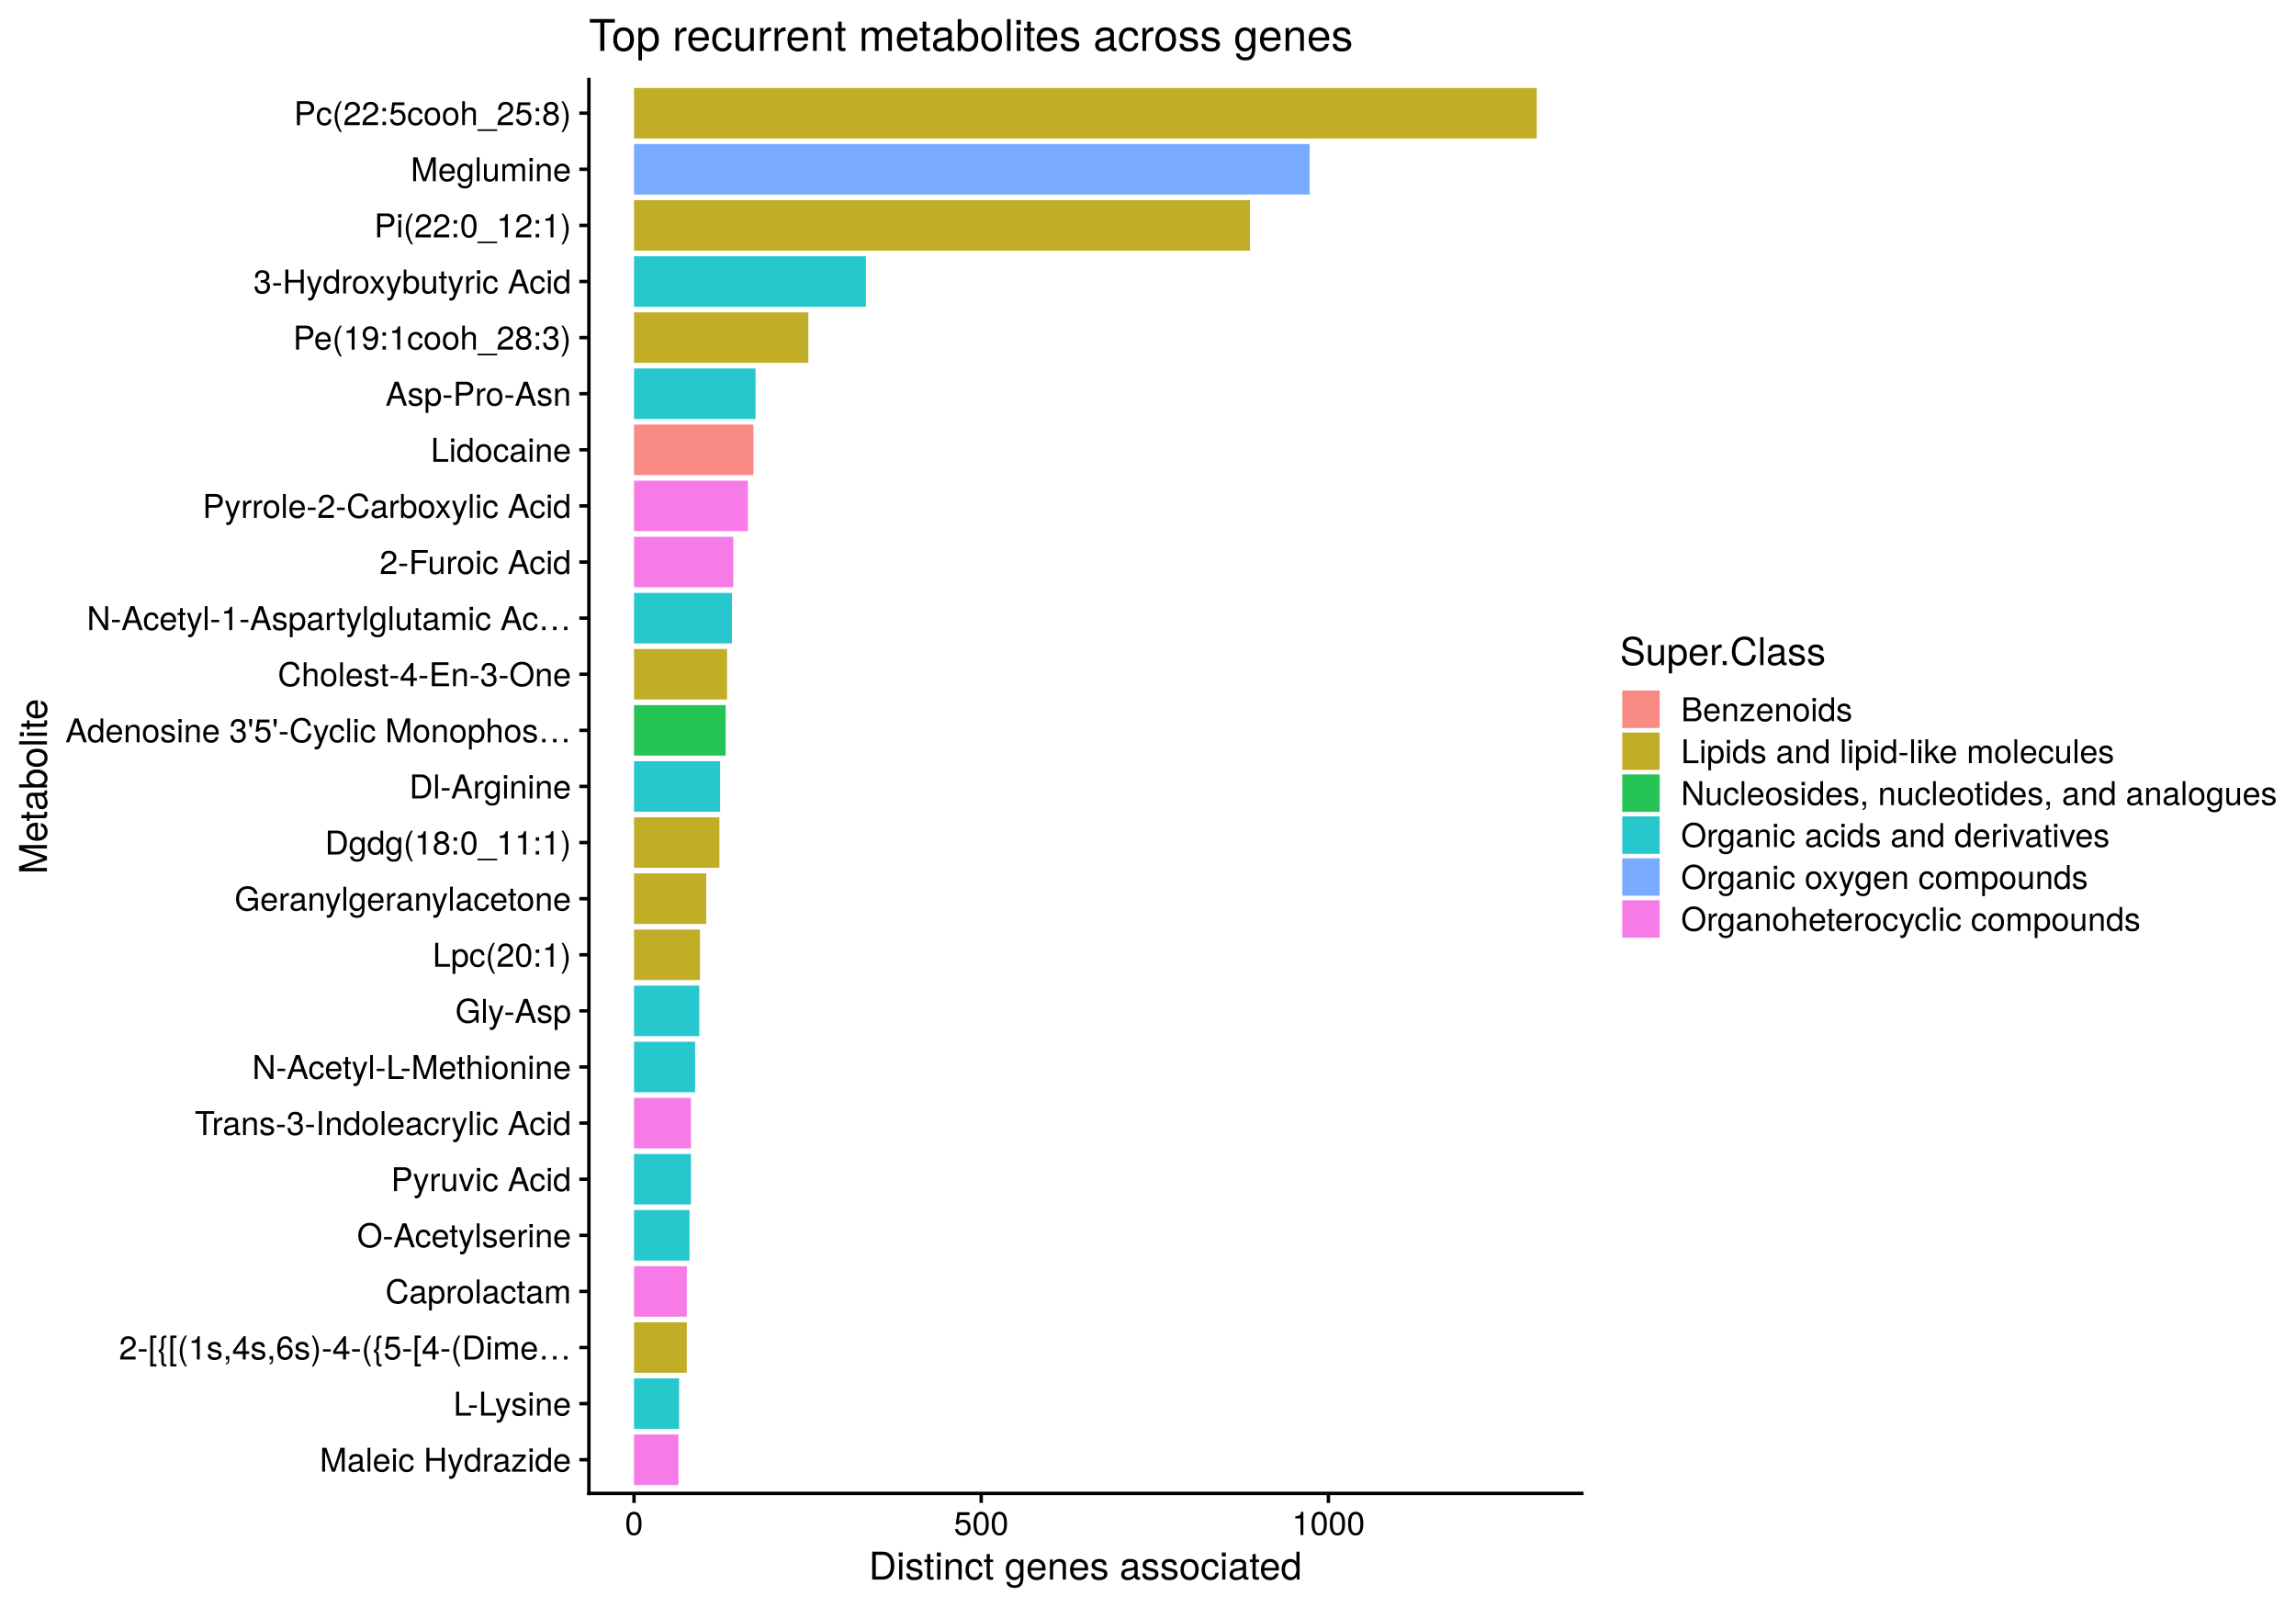
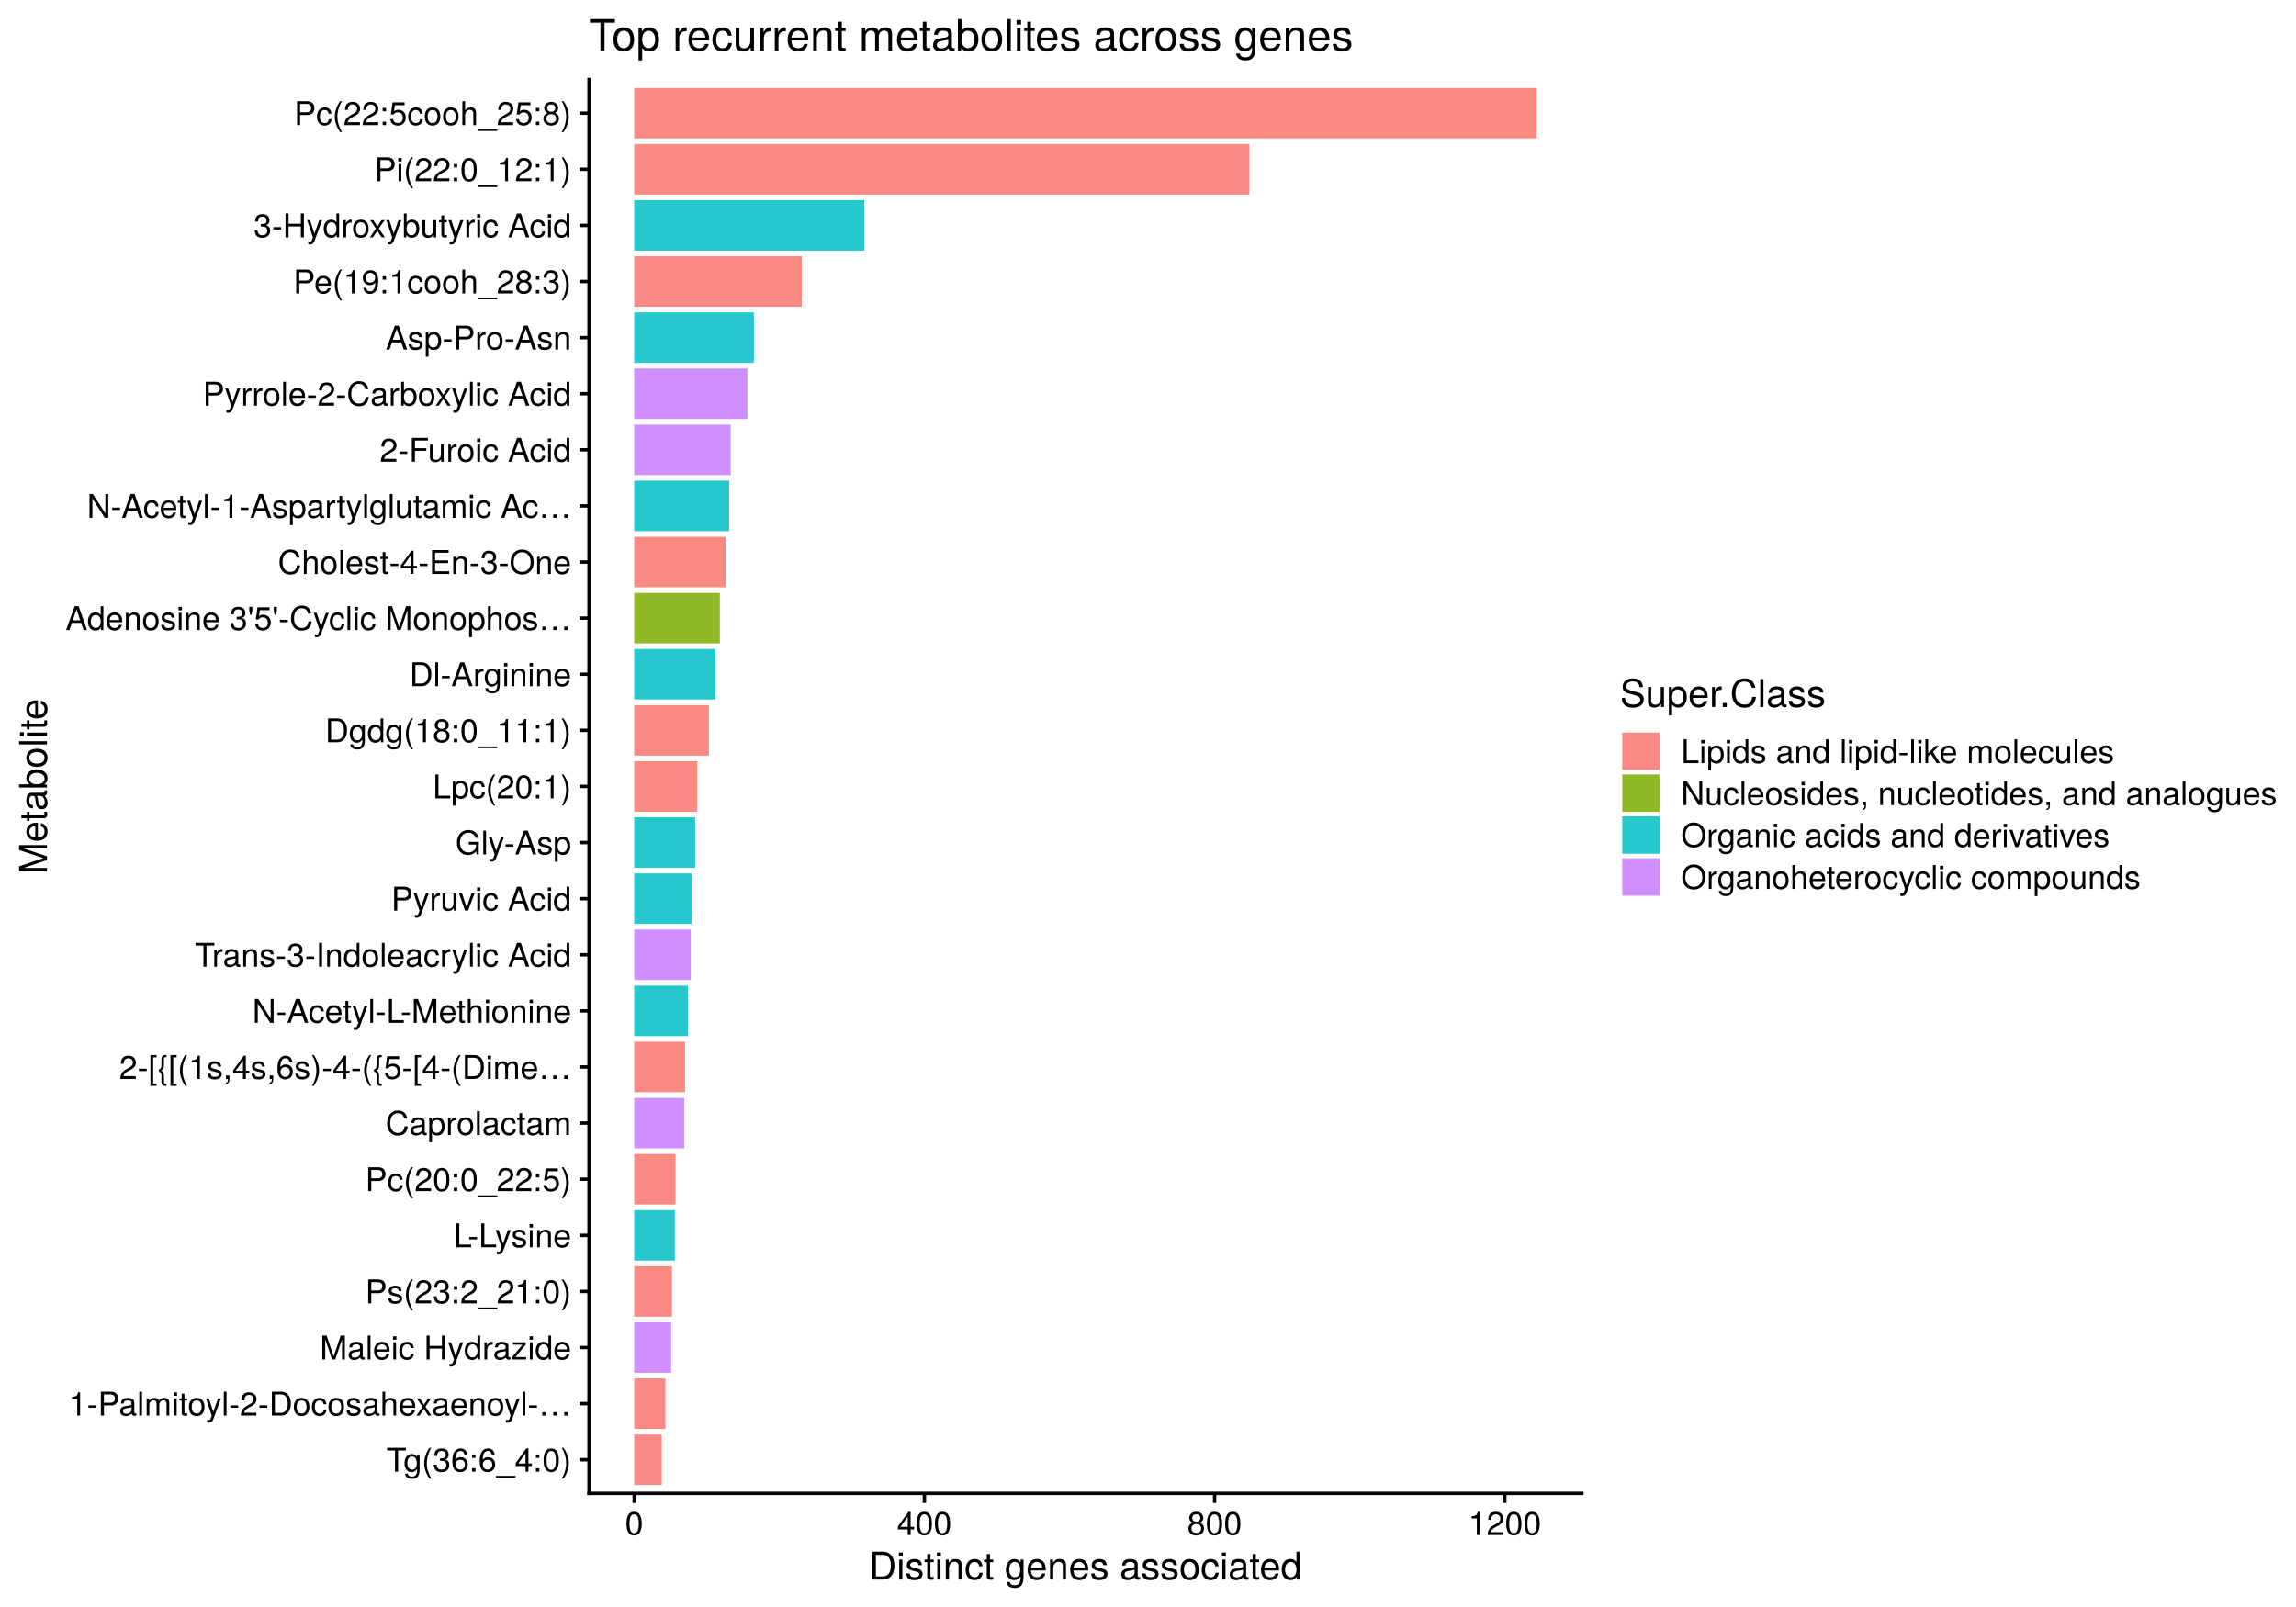
<svg xmlns="http://www.w3.org/2000/svg" class="svglite" width="720.00pt" height="504.00pt" viewBox="0 0 720.00 504.00">
  <defs>
    <style type="text/css">
    .svglite line, .svglite polyline, .svglite polygon, .svglite path, .svglite rect, .svglite circle {
      fill: none;
      stroke: #000000;
      stroke-linecap: round;
      stroke-linejoin: round;
      stroke-miterlimit: 10.00;
    }
    .svglite text {
      white-space: pre;
    }
  </style>
  </defs>
  <rect width="100%" height="100%" style="stroke: none; fill: none;" />
  <defs>
    <clipPath id="cpMC4wMHw3MjAuMDB8MC4wMHw1MDQuMDA=">
      <rect x="0.00" y="0.00" width="720.00" height="504.00" />
    </clipPath>
  </defs>
  <g clip-path="url(#cpMC4wMHw3MjAuMDB8MC4wMHw1MDQuMDA=)">
</g>
  <defs>
-     <clipPath id="cpMTg0LjY3fDQ5Ni4wNnwyNC45NHw0NjguMzc=">
-       <rect x="184.67" y="24.94" width="311.39" height="443.44" />
+     <clipPath id="cpMTg0LjcyfDQ5Ni4wNnwyNC45NHw0NjguMzc=">
+       <rect x="184.72" y="24.94" width="311.33" height="443.44" />
    </clipPath>
  </defs>
-   <g clip-path="url(#cpMTg0LjY3fDQ5Ni4wNnwyNC45NHw0NjguMzc=)">
-     <rect x="198.82" y="27.58" width="283.08" height="15.84" style="stroke-width: 1.07; stroke: none; stroke-linecap: butt; stroke-linejoin: miter; fill: #B79F00; fill-opacity: 0.85;" />
-     <rect x="198.82" y="45.17" width="211.87" height="15.84" style="stroke-width: 1.07; stroke: none; stroke-linecap: butt; stroke-linejoin: miter; fill: #619CFF; fill-opacity: 0.85;" />
-     <rect x="198.82" y="62.77" width="193.15" height="15.84" style="stroke-width: 1.07; stroke: none; stroke-linecap: butt; stroke-linejoin: miter; fill: #B79F00; fill-opacity: 0.85;" />
-     <rect x="198.82" y="80.37" width="72.73" height="15.84" style="stroke-width: 1.07; stroke: none; stroke-linecap: butt; stroke-linejoin: miter; fill: #00BFC4; fill-opacity: 0.85;" />
-     <rect x="198.82" y="97.96" width="54.66" height="15.84" style="stroke-width: 1.07; stroke: none; stroke-linecap: butt; stroke-linejoin: miter; fill: #B79F00; fill-opacity: 0.85;" />
-     <rect x="198.82" y="115.56" width="38.11" height="15.84" style="stroke-width: 1.07; stroke: none; stroke-linecap: butt; stroke-linejoin: miter; fill: #00BFC4; fill-opacity: 0.85;" />
-     <rect x="198.82" y="133.16" width="37.45" height="15.84" style="stroke-width: 1.07; stroke: none; stroke-linecap: butt; stroke-linejoin: miter; fill: #F8766D; fill-opacity: 0.85;" />
-     <rect x="198.82" y="150.75" width="35.71" height="15.84" style="stroke-width: 1.07; stroke: none; stroke-linecap: butt; stroke-linejoin: miter; fill: #F564E3; fill-opacity: 0.85;" />
-     <rect x="198.82" y="168.35" width="31.14" height="15.84" style="stroke-width: 1.07; stroke: none; stroke-linecap: butt; stroke-linejoin: miter; fill: #F564E3; fill-opacity: 0.85;" />
-     <rect x="198.82" y="185.95" width="30.70" height="15.84" style="stroke-width: 1.07; stroke: none; stroke-linecap: butt; stroke-linejoin: miter; fill: #00BFC4; fill-opacity: 0.85;" />
-     <rect x="198.82" y="203.54" width="29.18" height="15.84" style="stroke-width: 1.07; stroke: none; stroke-linecap: butt; stroke-linejoin: miter; fill: #B79F00; fill-opacity: 0.85;" />
-     <rect x="198.82" y="221.14" width="28.74" height="15.84" style="stroke-width: 1.07; stroke: none; stroke-linecap: butt; stroke-linejoin: miter; fill: #00BA38; fill-opacity: 0.85;" />
-     <rect x="198.82" y="238.74" width="27.00" height="15.84" style="stroke-width: 1.07; stroke: none; stroke-linecap: butt; stroke-linejoin: miter; fill: #00BFC4; fill-opacity: 0.85;" />
-     <rect x="198.82" y="256.33" width="26.78" height="15.84" style="stroke-width: 1.07; stroke: none; stroke-linecap: butt; stroke-linejoin: miter; fill: #B79F00; fill-opacity: 0.85;" />
-     <rect x="198.82" y="273.93" width="22.65" height="15.84" style="stroke-width: 1.07; stroke: none; stroke-linecap: butt; stroke-linejoin: miter; fill: #B79F00; fill-opacity: 0.85;" />
-     <rect x="198.82" y="291.53" width="20.69" height="15.84" style="stroke-width: 1.07; stroke: none; stroke-linecap: butt; stroke-linejoin: miter; fill: #B79F00; fill-opacity: 0.85;" />
-     <rect x="198.82" y="309.12" width="20.47" height="15.84" style="stroke-width: 1.07; stroke: none; stroke-linecap: butt; stroke-linejoin: miter; fill: #00BFC4; fill-opacity: 0.85;" />
-     <rect x="198.82" y="326.72" width="19.16" height="15.84" style="stroke-width: 1.07; stroke: none; stroke-linecap: butt; stroke-linejoin: miter; fill: #00BFC4; fill-opacity: 0.85;" />
-     <rect x="198.82" y="361.91" width="17.86" height="15.84" style="stroke-width: 1.07; stroke: none; stroke-linecap: butt; stroke-linejoin: miter; fill: #00BFC4; fill-opacity: 0.85;" />
-     <rect x="198.82" y="344.32" width="17.86" height="15.84" style="stroke-width: 1.07; stroke: none; stroke-linecap: butt; stroke-linejoin: miter; fill: #F564E3; fill-opacity: 0.85;" />
-     <rect x="198.82" y="379.51" width="17.42" height="15.84" style="stroke-width: 1.07; stroke: none; stroke-linecap: butt; stroke-linejoin: miter; fill: #00BFC4; fill-opacity: 0.85;" />
-     <rect x="198.82" y="397.11" width="16.55" height="15.84" style="stroke-width: 1.07; stroke: none; stroke-linecap: butt; stroke-linejoin: miter; fill: #F564E3; fill-opacity: 0.85;" />
-     <rect x="198.82" y="414.70" width="16.55" height="15.84" style="stroke-width: 1.07; stroke: none; stroke-linecap: butt; stroke-linejoin: miter; fill: #B79F00; fill-opacity: 0.85;" />
-     <rect x="198.82" y="432.30" width="14.15" height="15.84" style="stroke-width: 1.07; stroke: none; stroke-linecap: butt; stroke-linejoin: miter; fill: #00BFC4; fill-opacity: 0.85;" />
-     <rect x="198.82" y="449.90" width="13.94" height="15.84" style="stroke-width: 1.07; stroke: none; stroke-linecap: butt; stroke-linejoin: miter; fill: #F564E3; fill-opacity: 0.85;" />
+   <g clip-path="url(#cpMTg0LjcyfDQ5Ni4wNnwyNC45NHw0NjguMzc=)">
+     <rect x="198.88" y="27.58" width="283.03" height="15.84" style="stroke-width: 1.07; stroke: none; stroke-linecap: butt; stroke-linejoin: miter; fill: #F8766D; fill-opacity: 0.85;" />
+     <rect x="198.88" y="45.17" width="192.93" height="15.84" style="stroke-width: 1.07; stroke: none; stroke-linecap: butt; stroke-linejoin: miter; fill: #F8766D; fill-opacity: 0.85;" />
+     <rect x="198.88" y="62.77" width="72.12" height="15.84" style="stroke-width: 1.07; stroke: none; stroke-linecap: butt; stroke-linejoin: miter; fill: #00BFC4; fill-opacity: 0.85;" />
+     <rect x="198.88" y="80.37" width="52.56" height="15.84" style="stroke-width: 1.07; stroke: none; stroke-linecap: butt; stroke-linejoin: miter; fill: #F8766D; fill-opacity: 0.85;" />
+     <rect x="198.88" y="97.96" width="37.54" height="15.84" style="stroke-width: 1.07; stroke: none; stroke-linecap: butt; stroke-linejoin: miter; fill: #00BFC4; fill-opacity: 0.85;" />
+     <rect x="198.88" y="115.56" width="35.49" height="15.84" style="stroke-width: 1.07; stroke: none; stroke-linecap: butt; stroke-linejoin: miter; fill: #C77CFF; fill-opacity: 0.85;" />
+     <rect x="198.88" y="133.16" width="30.26" height="15.84" style="stroke-width: 1.07; stroke: none; stroke-linecap: butt; stroke-linejoin: miter; fill: #C77CFF; fill-opacity: 0.85;" />
+     <rect x="198.88" y="150.75" width="29.80" height="15.84" style="stroke-width: 1.07; stroke: none; stroke-linecap: butt; stroke-linejoin: miter; fill: #00BFC4; fill-opacity: 0.85;" />
+     <rect x="198.88" y="168.35" width="28.67" height="15.84" style="stroke-width: 1.07; stroke: none; stroke-linecap: butt; stroke-linejoin: miter; fill: #F8766D; fill-opacity: 0.85;" />
+     <rect x="198.88" y="185.95" width="26.85" height="15.84" style="stroke-width: 1.07; stroke: none; stroke-linecap: butt; stroke-linejoin: miter; fill: #7CAE00; fill-opacity: 0.85;" />
+     <rect x="198.88" y="203.54" width="25.48" height="15.84" style="stroke-width: 1.07; stroke: none; stroke-linecap: butt; stroke-linejoin: miter; fill: #00BFC4; fill-opacity: 0.85;" />
+     <rect x="198.88" y="221.14" width="23.43" height="15.84" style="stroke-width: 1.07; stroke: none; stroke-linecap: butt; stroke-linejoin: miter; fill: #F8766D; fill-opacity: 0.85;" />
+     <rect x="198.88" y="238.74" width="19.79" height="15.84" style="stroke-width: 1.07; stroke: none; stroke-linecap: butt; stroke-linejoin: miter; fill: #F8766D; fill-opacity: 0.85;" />
+     <rect x="198.88" y="256.33" width="19.11" height="15.84" style="stroke-width: 1.07; stroke: none; stroke-linecap: butt; stroke-linejoin: miter; fill: #00BFC4; fill-opacity: 0.85;" />
+     <rect x="198.88" y="273.93" width="17.97" height="15.84" style="stroke-width: 1.07; stroke: none; stroke-linecap: butt; stroke-linejoin: miter; fill: #00BFC4; fill-opacity: 0.85;" />
+     <rect x="198.88" y="291.53" width="17.75" height="15.84" style="stroke-width: 1.07; stroke: none; stroke-linecap: butt; stroke-linejoin: miter; fill: #C77CFF; fill-opacity: 0.85;" />
+     <rect x="198.88" y="309.12" width="16.84" height="15.84" style="stroke-width: 1.07; stroke: none; stroke-linecap: butt; stroke-linejoin: miter; fill: #00BFC4; fill-opacity: 0.85;" />
+     <rect x="198.88" y="326.72" width="15.93" height="15.84" style="stroke-width: 1.07; stroke: none; stroke-linecap: butt; stroke-linejoin: miter; fill: #F8766D; fill-opacity: 0.85;" />
+     <rect x="198.88" y="344.32" width="15.70" height="15.84" style="stroke-width: 1.07; stroke: none; stroke-linecap: butt; stroke-linejoin: miter; fill: #C77CFF; fill-opacity: 0.85;" />
+     <rect x="198.88" y="361.91" width="12.97" height="15.84" style="stroke-width: 1.07; stroke: none; stroke-linecap: butt; stroke-linejoin: miter; fill: #F8766D; fill-opacity: 0.85;" />
+     <rect x="198.88" y="379.51" width="12.74" height="15.84" style="stroke-width: 1.07; stroke: none; stroke-linecap: butt; stroke-linejoin: miter; fill: #00BFC4; fill-opacity: 0.85;" />
+     <rect x="198.88" y="397.11" width="11.83" height="15.84" style="stroke-width: 1.07; stroke: none; stroke-linecap: butt; stroke-linejoin: miter; fill: #F8766D; fill-opacity: 0.85;" />
+     <rect x="198.88" y="414.70" width="11.60" height="15.84" style="stroke-width: 1.07; stroke: none; stroke-linecap: butt; stroke-linejoin: miter; fill: #C77CFF; fill-opacity: 0.85;" />
+     <rect x="198.88" y="432.30" width="9.78" height="15.84" style="stroke-width: 1.07; stroke: none; stroke-linecap: butt; stroke-linejoin: miter; fill: #F8766D; fill-opacity: 0.85;" />
+     <rect x="198.88" y="449.90" width="8.65" height="15.84" style="stroke-width: 1.07; stroke: none; stroke-linecap: butt; stroke-linejoin: miter; fill: #F8766D; fill-opacity: 0.85;" />
  </g>
  <g clip-path="url(#cpMC4wMHw3MjAuMDB8MC4wMHw1MDQuMDA=)">
-     <polyline points="184.67,468.37 184.67,24.94 " style="stroke-width: 1.07; stroke-linecap: square;" />
-     <text x="179.12" y="461.56" text-anchor="end" style="font-size: 10.29px; font-weight: 0; font-family: &quot;TeX Gyre Heros&quot;;" textLength="78.84px" lengthAdjust="spacingAndGlyphs">Maleic Hydrazide</text>
-     <text x="179.12" y="443.97" text-anchor="end" style="font-size: 10.29px; font-weight: 0; font-family: &quot;TeX Gyre Heros&quot;;" textLength="38.86px" lengthAdjust="spacingAndGlyphs">L-Lysine</text>
-     <text x="179.12" y="426.37" text-anchor="end" style="font-size: 10.29px; font-weight: 0; font-family: &quot;TeX Gyre Heros&quot;;" textLength="141.71px" lengthAdjust="spacingAndGlyphs">2-[{[(1s,4s,6s)-4-({5-[4-(Dime…</text>
-     <text x="179.12" y="408.77" text-anchor="end" style="font-size: 10.29px; font-weight: 0; font-family: &quot;TeX Gyre Heros&quot;;" textLength="58.28px" lengthAdjust="spacingAndGlyphs">Caprolactam</text>
-     <text x="179.12" y="391.18" text-anchor="end" style="font-size: 10.29px; font-weight: 0; font-family: &quot;TeX Gyre Heros&quot;;" textLength="67.42px" lengthAdjust="spacingAndGlyphs">O-Acetylserine</text>
-     <text x="179.12" y="373.58" text-anchor="end" style="font-size: 10.29px; font-weight: 0; font-family: &quot;TeX Gyre Heros&quot;;" textLength="56.56px" lengthAdjust="spacingAndGlyphs">Pyruvic Acid</text>
-     <text x="179.12" y="355.98" text-anchor="end" style="font-size: 10.29px; font-weight: 0; font-family: &quot;TeX Gyre Heros&quot;;" textLength="118.84px" lengthAdjust="spacingAndGlyphs">Trans-3-Indoleacrylic Acid</text>
-     <text x="179.12" y="338.39" text-anchor="end" style="font-size: 10.29px; font-weight: 0; font-family: &quot;TeX Gyre Heros&quot;;" textLength="101.70px" lengthAdjust="spacingAndGlyphs">N-Acetyl-L-Methionine</text>
-     <text x="179.12" y="320.79" text-anchor="end" style="font-size: 10.29px; font-weight: 0; font-family: &quot;TeX Gyre Heros&quot;;" textLength="36.56px" lengthAdjust="spacingAndGlyphs">Gly-Asp</text>
-     <text x="179.12" y="303.19" text-anchor="end" style="font-size: 10.29px; font-weight: 0; font-family: &quot;TeX Gyre Heros&quot;;" textLength="43.44px" lengthAdjust="spacingAndGlyphs">Lpc(20:1)</text>
-     <text x="179.12" y="285.60" text-anchor="end" style="font-size: 10.29px; font-weight: 0; font-family: &quot;TeX Gyre Heros&quot;;" textLength="106.30px" lengthAdjust="spacingAndGlyphs">Geranylgeranylacetone</text>
-     <text x="179.12" y="268.00" text-anchor="end" style="font-size: 10.29px; font-weight: 0; font-family: &quot;TeX Gyre Heros&quot;;" textLength="77.16px" lengthAdjust="spacingAndGlyphs">Dgdg(18:0_11:1)</text>
-     <text x="179.12" y="250.40" text-anchor="end" style="font-size: 10.29px; font-weight: 0; font-family: &quot;TeX Gyre Heros&quot;;" textLength="50.85px" lengthAdjust="spacingAndGlyphs">Dl-Arginine</text>
-     <text x="179.12" y="232.81" text-anchor="end" style="font-size: 10.29px; font-weight: 0; font-family: &quot;TeX Gyre Heros&quot;;" textLength="158.78px" lengthAdjust="spacingAndGlyphs">Adenosine 3'5'-Cyclic Monophos…</text>
-     <text x="179.12" y="215.21" text-anchor="end" style="font-size: 10.29px; font-weight: 0; font-family: &quot;TeX Gyre Heros&quot;;" textLength="92.00px" lengthAdjust="spacingAndGlyphs">Cholest-4-En-3-One</text>
-     <text x="179.12" y="197.61" text-anchor="end" style="font-size: 10.29px; font-weight: 0; font-family: &quot;TeX Gyre Heros&quot;;" textLength="151.96px" lengthAdjust="spacingAndGlyphs">N-Acetyl-1-Aspartylglutamic Ac…</text>
-     <text x="179.12" y="180.02" text-anchor="end" style="font-size: 10.29px; font-weight: 0; font-family: &quot;TeX Gyre Heros&quot;;" textLength="60.56px" lengthAdjust="spacingAndGlyphs">2-Furoic Acid</text>
-     <text x="179.12" y="162.42" text-anchor="end" style="font-size: 10.29px; font-weight: 0; font-family: &quot;TeX Gyre Heros&quot;;" textLength="115.98px" lengthAdjust="spacingAndGlyphs">Pyrrole-2-Carboxylic Acid</text>
-     <text x="179.12" y="144.82" text-anchor="end" style="font-size: 10.29px; font-weight: 0; font-family: &quot;TeX Gyre Heros&quot;;" textLength="44.01px" lengthAdjust="spacingAndGlyphs">Lidocaine</text>
-     <text x="179.12" y="127.23" text-anchor="end" style="font-size: 10.29px; font-weight: 0; font-family: &quot;TeX Gyre Heros&quot;;" textLength="58.28px" lengthAdjust="spacingAndGlyphs">Asp-Pro-Asn</text>
-     <text x="179.12" y="109.63" text-anchor="end" style="font-size: 10.29px; font-weight: 0; font-family: &quot;TeX Gyre Heros&quot;;" textLength="87.45px" lengthAdjust="spacingAndGlyphs">Pe(19:1cooh_28:3)</text>
-     <text x="179.12" y="92.03" text-anchor="end" style="font-size: 10.29px; font-weight: 0; font-family: &quot;TeX Gyre Heros&quot;;" textLength="99.99px" lengthAdjust="spacingAndGlyphs">3-Hydroxybutyric Acid</text>
-     <text x="179.12" y="74.44" text-anchor="end" style="font-size: 10.29px; font-weight: 0; font-family: &quot;TeX Gyre Heros&quot;;" textLength="61.73px" lengthAdjust="spacingAndGlyphs">Pi(22:0_12:1)</text>
-     <text x="179.12" y="56.84" text-anchor="end" style="font-size: 10.29px; font-weight: 0; font-family: &quot;TeX Gyre Heros&quot;;" textLength="50.27px" lengthAdjust="spacingAndGlyphs">Meglumine</text>
-     <text x="179.12" y="39.24" text-anchor="end" style="font-size: 10.29px; font-weight: 0; font-family: &quot;TeX Gyre Heros&quot;;" textLength="86.88px" lengthAdjust="spacingAndGlyphs">Pc(22:5cooh_25:8)</text>
-     <polyline points="181.68,457.81 184.67,457.81 " style="stroke-width: 1.07; stroke-linecap: butt;" />
-     <polyline points="181.68,440.22 184.67,440.22 " style="stroke-width: 1.07; stroke-linecap: butt;" />
-     <polyline points="181.68,422.62 184.67,422.62 " style="stroke-width: 1.07; stroke-linecap: butt;" />
-     <polyline points="181.68,405.02 184.67,405.02 " style="stroke-width: 1.07; stroke-linecap: butt;" />
-     <polyline points="181.68,387.43 184.67,387.43 " style="stroke-width: 1.07; stroke-linecap: butt;" />
-     <polyline points="181.68,369.83 184.67,369.83 " style="stroke-width: 1.07; stroke-linecap: butt;" />
-     <polyline points="181.68,352.23 184.67,352.23 " style="stroke-width: 1.07; stroke-linecap: butt;" />
-     <polyline points="181.68,334.64 184.67,334.64 " style="stroke-width: 1.07; stroke-linecap: butt;" />
-     <polyline points="181.68,317.04 184.67,317.04 " style="stroke-width: 1.07; stroke-linecap: butt;" />
-     <polyline points="181.68,299.44 184.67,299.44 " style="stroke-width: 1.07; stroke-linecap: butt;" />
-     <polyline points="181.68,281.85 184.67,281.85 " style="stroke-width: 1.07; stroke-linecap: butt;" />
-     <polyline points="181.68,264.25 184.67,264.25 " style="stroke-width: 1.07; stroke-linecap: butt;" />
-     <polyline points="181.68,246.65 184.67,246.65 " style="stroke-width: 1.07; stroke-linecap: butt;" />
-     <polyline points="181.68,229.06 184.67,229.06 " style="stroke-width: 1.07; stroke-linecap: butt;" />
-     <polyline points="181.68,211.46 184.67,211.46 " style="stroke-width: 1.07; stroke-linecap: butt;" />
-     <polyline points="181.68,193.86 184.67,193.86 " style="stroke-width: 1.07; stroke-linecap: butt;" />
-     <polyline points="181.68,176.27 184.67,176.27 " style="stroke-width: 1.07; stroke-linecap: butt;" />
-     <polyline points="181.68,158.67 184.67,158.67 " style="stroke-width: 1.07; stroke-linecap: butt;" />
-     <polyline points="181.68,141.07 184.67,141.07 " style="stroke-width: 1.07; stroke-linecap: butt;" />
-     <polyline points="181.68,123.48 184.67,123.48 " style="stroke-width: 1.07; stroke-linecap: butt;" />
-     <polyline points="181.68,105.88 184.67,105.88 " style="stroke-width: 1.07; stroke-linecap: butt;" />
-     <polyline points="181.68,88.28 184.67,88.28 " style="stroke-width: 1.07; stroke-linecap: butt;" />
-     <polyline points="181.68,70.69 184.67,70.69 " style="stroke-width: 1.07; stroke-linecap: butt;" />
-     <polyline points="181.68,53.09 184.67,53.09 " style="stroke-width: 1.07; stroke-linecap: butt;" />
-     <polyline points="181.68,35.49 184.67,35.49 " style="stroke-width: 1.07; stroke-linecap: butt;" />
-     <polyline points="184.67,468.37 496.06,468.37 " style="stroke-width: 1.07; stroke-linecap: square;" />
-     <polyline points="198.82,471.36 198.82,468.37 " style="stroke-width: 1.07; stroke-linecap: butt;" />
-     <polyline points="307.70,471.36 307.70,468.37 " style="stroke-width: 1.07; stroke-linecap: butt;" />
-     <polyline points="416.58,471.36 416.58,468.37 " style="stroke-width: 1.07; stroke-linecap: butt;" />
-     <text x="198.82" y="481.42" text-anchor="middle" style="font-size: 10.29px; font-weight: 0; font-family: &quot;TeX Gyre Heros&quot;;" textLength="5.72px" lengthAdjust="spacingAndGlyphs">0</text>
-     <text x="307.70" y="481.42" text-anchor="middle" style="font-size: 10.29px; font-weight: 0; font-family: &quot;TeX Gyre Heros&quot;;" textLength="17.15px" lengthAdjust="spacingAndGlyphs">500</text>
-     <text x="416.58" y="481.42" text-anchor="middle" style="font-size: 10.29px; font-weight: 0; font-family: &quot;TeX Gyre Heros&quot;;" textLength="22.87px" lengthAdjust="spacingAndGlyphs">1000</text>
-     <text x="340.36" y="495.40" text-anchor="middle" style="font-size: 12.00px; font-weight: 0; font-family: &quot;TeX Gyre Heros&quot;;" textLength="136.05px" lengthAdjust="spacingAndGlyphs">Distinct genes associated</text>
+     <polyline points="184.72,468.37 184.72,24.94 " style="stroke-width: 1.07; stroke-linecap: square;" />
+     <text x="179.17" y="461.56" text-anchor="end" style="font-size: 10.29px; font-weight: 0; font-family: &quot;TeX Gyre Heros&quot;;" textLength="58.87px" lengthAdjust="spacingAndGlyphs">Tg(36:6_4:0)</text>
+     <text x="179.17" y="443.97" text-anchor="end" style="font-size: 10.29px; font-weight: 0; font-family: &quot;TeX Gyre Heros&quot;;" textLength="158.84px" lengthAdjust="spacingAndGlyphs">1-Palmitoyl-2-Docosahexaenoyl-…</text>
+     <text x="179.17" y="426.37" text-anchor="end" style="font-size: 10.29px; font-weight: 0; font-family: &quot;TeX Gyre Heros&quot;;" textLength="78.84px" lengthAdjust="spacingAndGlyphs">Maleic Hydrazide</text>
+     <text x="179.17" y="408.77" text-anchor="end" style="font-size: 10.29px; font-weight: 0; font-family: &quot;TeX Gyre Heros&quot;;" textLength="64.58px" lengthAdjust="spacingAndGlyphs">Ps(23:2_21:0)</text>
+     <text x="179.17" y="391.18" text-anchor="end" style="font-size: 10.29px; font-weight: 0; font-family: &quot;TeX Gyre Heros&quot;;" textLength="38.86px" lengthAdjust="spacingAndGlyphs">L-Lysine</text>
+     <text x="179.17" y="373.58" text-anchor="end" style="font-size: 10.29px; font-weight: 0; font-family: &quot;TeX Gyre Heros&quot;;" textLength="64.58px" lengthAdjust="spacingAndGlyphs">Pc(20:0_22:5)</text>
+     <text x="179.17" y="355.98" text-anchor="end" style="font-size: 10.29px; font-weight: 0; font-family: &quot;TeX Gyre Heros&quot;;" textLength="58.28px" lengthAdjust="spacingAndGlyphs">Caprolactam</text>
+     <text x="179.17" y="338.39" text-anchor="end" style="font-size: 10.29px; font-weight: 0; font-family: &quot;TeX Gyre Heros&quot;;" textLength="141.71px" lengthAdjust="spacingAndGlyphs">2-[{[(1s,4s,6s)-4-({5-[4-(Dime…</text>
+     <text x="179.17" y="320.79" text-anchor="end" style="font-size: 10.29px; font-weight: 0; font-family: &quot;TeX Gyre Heros&quot;;" textLength="101.70px" lengthAdjust="spacingAndGlyphs">N-Acetyl-L-Methionine</text>
+     <text x="179.17" y="303.19" text-anchor="end" style="font-size: 10.29px; font-weight: 0; font-family: &quot;TeX Gyre Heros&quot;;" textLength="118.84px" lengthAdjust="spacingAndGlyphs">Trans-3-Indoleacrylic Acid</text>
+     <text x="179.17" y="285.60" text-anchor="end" style="font-size: 10.29px; font-weight: 0; font-family: &quot;TeX Gyre Heros&quot;;" textLength="56.56px" lengthAdjust="spacingAndGlyphs">Pyruvic Acid</text>
+     <text x="179.17" y="268.00" text-anchor="end" style="font-size: 10.29px; font-weight: 0; font-family: &quot;TeX Gyre Heros&quot;;" textLength="36.56px" lengthAdjust="spacingAndGlyphs">Gly-Asp</text>
+     <text x="179.17" y="250.40" text-anchor="end" style="font-size: 10.29px; font-weight: 0; font-family: &quot;TeX Gyre Heros&quot;;" textLength="43.44px" lengthAdjust="spacingAndGlyphs">Lpc(20:1)</text>
+     <text x="179.17" y="232.81" text-anchor="end" style="font-size: 10.29px; font-weight: 0; font-family: &quot;TeX Gyre Heros&quot;;" textLength="77.16px" lengthAdjust="spacingAndGlyphs">Dgdg(18:0_11:1)</text>
+     <text x="179.17" y="215.21" text-anchor="end" style="font-size: 10.29px; font-weight: 0; font-family: &quot;TeX Gyre Heros&quot;;" textLength="50.85px" lengthAdjust="spacingAndGlyphs">Dl-Arginine</text>
+     <text x="179.17" y="197.61" text-anchor="end" style="font-size: 10.29px; font-weight: 0; font-family: &quot;TeX Gyre Heros&quot;;" textLength="158.78px" lengthAdjust="spacingAndGlyphs">Adenosine 3'5'-Cyclic Monophos…</text>
+     <text x="179.17" y="180.02" text-anchor="end" style="font-size: 10.29px; font-weight: 0; font-family: &quot;TeX Gyre Heros&quot;;" textLength="92.00px" lengthAdjust="spacingAndGlyphs">Cholest-4-En-3-One</text>
+     <text x="179.17" y="162.42" text-anchor="end" style="font-size: 10.29px; font-weight: 0; font-family: &quot;TeX Gyre Heros&quot;;" textLength="151.96px" lengthAdjust="spacingAndGlyphs">N-Acetyl-1-Aspartylglutamic Ac…</text>
+     <text x="179.17" y="144.82" text-anchor="end" style="font-size: 10.29px; font-weight: 0; font-family: &quot;TeX Gyre Heros&quot;;" textLength="60.56px" lengthAdjust="spacingAndGlyphs">2-Furoic Acid</text>
+     <text x="179.17" y="127.23" text-anchor="end" style="font-size: 10.29px; font-weight: 0; font-family: &quot;TeX Gyre Heros&quot;;" textLength="115.98px" lengthAdjust="spacingAndGlyphs">Pyrrole-2-Carboxylic Acid</text>
+     <text x="179.17" y="109.63" text-anchor="end" style="font-size: 10.29px; font-weight: 0; font-family: &quot;TeX Gyre Heros&quot;;" textLength="58.28px" lengthAdjust="spacingAndGlyphs">Asp-Pro-Asn</text>
+     <text x="179.17" y="92.03" text-anchor="end" style="font-size: 10.29px; font-weight: 0; font-family: &quot;TeX Gyre Heros&quot;;" textLength="87.45px" lengthAdjust="spacingAndGlyphs">Pe(19:1cooh_28:3)</text>
+     <text x="179.17" y="74.44" text-anchor="end" style="font-size: 10.29px; font-weight: 0; font-family: &quot;TeX Gyre Heros&quot;;" textLength="99.99px" lengthAdjust="spacingAndGlyphs">3-Hydroxybutyric Acid</text>
+     <text x="179.17" y="56.84" text-anchor="end" style="font-size: 10.29px; font-weight: 0; font-family: &quot;TeX Gyre Heros&quot;;" textLength="61.73px" lengthAdjust="spacingAndGlyphs">Pi(22:0_12:1)</text>
+     <text x="179.17" y="39.24" text-anchor="end" style="font-size: 10.29px; font-weight: 0; font-family: &quot;TeX Gyre Heros&quot;;" textLength="86.88px" lengthAdjust="spacingAndGlyphs">Pc(22:5cooh_25:8)</text>
+     <polyline points="181.74,457.81 184.72,457.81 " style="stroke-width: 1.07; stroke-linecap: butt;" />
+     <polyline points="181.74,440.22 184.72,440.22 " style="stroke-width: 1.07; stroke-linecap: butt;" />
+     <polyline points="181.74,422.62 184.72,422.62 " style="stroke-width: 1.07; stroke-linecap: butt;" />
+     <polyline points="181.74,405.02 184.72,405.02 " style="stroke-width: 1.07; stroke-linecap: butt;" />
+     <polyline points="181.74,387.43 184.72,387.43 " style="stroke-width: 1.07; stroke-linecap: butt;" />
+     <polyline points="181.74,369.83 184.72,369.83 " style="stroke-width: 1.07; stroke-linecap: butt;" />
+     <polyline points="181.74,352.23 184.72,352.23 " style="stroke-width: 1.07; stroke-linecap: butt;" />
+     <polyline points="181.74,334.64 184.72,334.64 " style="stroke-width: 1.07; stroke-linecap: butt;" />
+     <polyline points="181.74,317.04 184.72,317.04 " style="stroke-width: 1.07; stroke-linecap: butt;" />
+     <polyline points="181.74,299.44 184.72,299.44 " style="stroke-width: 1.07; stroke-linecap: butt;" />
+     <polyline points="181.74,281.85 184.72,281.85 " style="stroke-width: 1.07; stroke-linecap: butt;" />
+     <polyline points="181.74,264.25 184.72,264.25 " style="stroke-width: 1.07; stroke-linecap: butt;" />
+     <polyline points="181.74,246.65 184.72,246.65 " style="stroke-width: 1.07; stroke-linecap: butt;" />
+     <polyline points="181.74,229.06 184.72,229.06 " style="stroke-width: 1.07; stroke-linecap: butt;" />
+     <polyline points="181.74,211.46 184.72,211.46 " style="stroke-width: 1.07; stroke-linecap: butt;" />
+     <polyline points="181.74,193.86 184.72,193.86 " style="stroke-width: 1.07; stroke-linecap: butt;" />
+     <polyline points="181.74,176.27 184.72,176.27 " style="stroke-width: 1.07; stroke-linecap: butt;" />
+     <polyline points="181.74,158.67 184.72,158.67 " style="stroke-width: 1.07; stroke-linecap: butt;" />
+     <polyline points="181.74,141.07 184.72,141.07 " style="stroke-width: 1.07; stroke-linecap: butt;" />
+     <polyline points="181.74,123.48 184.72,123.48 " style="stroke-width: 1.07; stroke-linecap: butt;" />
+     <polyline points="181.74,105.88 184.72,105.88 " style="stroke-width: 1.07; stroke-linecap: butt;" />
+     <polyline points="181.74,88.28 184.72,88.28 " style="stroke-width: 1.07; stroke-linecap: butt;" />
+     <polyline points="181.74,70.69 184.72,70.69 " style="stroke-width: 1.07; stroke-linecap: butt;" />
+     <polyline points="181.74,53.09 184.72,53.09 " style="stroke-width: 1.07; stroke-linecap: butt;" />
+     <polyline points="181.74,35.49 184.72,35.49 " style="stroke-width: 1.07; stroke-linecap: butt;" />
+     <polyline points="184.72,468.37 496.06,468.37 " style="stroke-width: 1.07; stroke-linecap: square;" />
+     <polyline points="198.88,471.36 198.88,468.37 " style="stroke-width: 1.07; stroke-linecap: butt;" />
+     <polyline points="289.88,471.36 289.88,468.37 " style="stroke-width: 1.07; stroke-linecap: butt;" />
+     <polyline points="380.89,471.36 380.89,468.37 " style="stroke-width: 1.07; stroke-linecap: butt;" />
+     <polyline points="471.89,471.36 471.89,468.37 " style="stroke-width: 1.07; stroke-linecap: butt;" />
+     <text x="198.88" y="481.42" text-anchor="middle" style="font-size: 10.29px; font-weight: 0; font-family: &quot;TeX Gyre Heros&quot;;" textLength="5.72px" lengthAdjust="spacingAndGlyphs">0</text>
+     <text x="289.88" y="481.42" text-anchor="middle" style="font-size: 10.29px; font-weight: 0; font-family: &quot;TeX Gyre Heros&quot;;" textLength="17.15px" lengthAdjust="spacingAndGlyphs">400</text>
+     <text x="380.89" y="481.42" text-anchor="middle" style="font-size: 10.29px; font-weight: 0; font-family: &quot;TeX Gyre Heros&quot;;" textLength="17.15px" lengthAdjust="spacingAndGlyphs">800</text>
+     <text x="471.89" y="481.42" text-anchor="middle" style="font-size: 10.29px; font-weight: 0; font-family: &quot;TeX Gyre Heros&quot;;" textLength="22.87px" lengthAdjust="spacingAndGlyphs">1200</text>
+     <text x="340.39" y="495.40" text-anchor="middle" style="font-size: 12.00px; font-weight: 0; font-family: &quot;TeX Gyre Heros&quot;;" textLength="136.05px" lengthAdjust="spacingAndGlyphs">Distinct genes associated</text>
    <text transform="translate(14.73,246.65) rotate(-90)" text-anchor="middle" style="font-size: 12.00px; font-weight: 0; font-family: &quot;TeX Gyre Heros&quot;;" textLength="55.36px" lengthAdjust="spacingAndGlyphs">Metabolite</text>
-     <text x="508.01" y="208.59" style="font-size: 12.00px; font-weight: 0; font-family: &quot;TeX Gyre Heros&quot;;" textLength="65.35px" lengthAdjust="spacingAndGlyphs">Super.Class</text>
-     <rect x="508.72" y="216.58" width="11.73" height="11.73" style="stroke-width: 1.07; stroke: none; stroke-linecap: butt; stroke-linejoin: miter; fill: #F8766D; fill-opacity: 0.85;" />
-     <rect x="508.72" y="229.74" width="11.73" height="11.73" style="stroke-width: 1.07; stroke: none; stroke-linecap: butt; stroke-linejoin: miter; fill: #B79F00; fill-opacity: 0.85;" />
-     <rect x="508.72" y="242.89" width="11.73" height="11.73" style="stroke-width: 1.07; stroke: none; stroke-linecap: butt; stroke-linejoin: miter; fill: #00BA38; fill-opacity: 0.85;" />
+     <text x="508.01" y="221.74" style="font-size: 12.00px; font-weight: 0; font-family: &quot;TeX Gyre Heros&quot;;" textLength="65.35px" lengthAdjust="spacingAndGlyphs">Super.Class</text>
+     <rect x="508.72" y="229.74" width="11.73" height="11.73" style="stroke-width: 1.07; stroke: none; stroke-linecap: butt; stroke-linejoin: miter; fill: #F8766D; fill-opacity: 0.85;" />
+     <rect x="508.72" y="242.89" width="11.73" height="11.73" style="stroke-width: 1.07; stroke: none; stroke-linecap: butt; stroke-linejoin: miter; fill: #7CAE00; fill-opacity: 0.85;" />
    <rect x="508.72" y="256.04" width="11.73" height="11.73" style="stroke-width: 1.07; stroke: none; stroke-linecap: butt; stroke-linejoin: miter; fill: #00BFC4; fill-opacity: 0.85;" />
-     <rect x="508.72" y="269.19" width="11.73" height="11.73" style="stroke-width: 1.07; stroke: none; stroke-linecap: butt; stroke-linejoin: miter; fill: #619CFF; fill-opacity: 0.85;" />
-     <rect x="508.72" y="282.34" width="11.73" height="11.73" style="stroke-width: 1.07; stroke: none; stroke-linecap: butt; stroke-linejoin: miter; fill: #F564E3; fill-opacity: 0.85;" />
-     <text x="527.14" y="226.20" style="font-size: 10.29px; font-weight: 0; font-family: &quot;TeX Gyre Heros&quot;;" textLength="53.72px" lengthAdjust="spacingAndGlyphs">Benzenoids</text>
+     <rect x="508.72" y="269.19" width="11.73" height="11.73" style="stroke-width: 1.07; stroke: none; stroke-linecap: butt; stroke-linejoin: miter; fill: #C77CFF; fill-opacity: 0.85;" />
    <text x="527.14" y="239.35" style="font-size: 10.29px; font-weight: 0; font-family: &quot;TeX Gyre Heros&quot;;" textLength="135.99px" lengthAdjust="spacingAndGlyphs">Lipids and lipid-like molecules</text>
    <text x="527.14" y="252.50" style="font-size: 10.29px; font-weight: 0; font-family: &quot;TeX Gyre Heros&quot;;" textLength="186.88px" lengthAdjust="spacingAndGlyphs">Nucleosides, nucleotides, and analogues</text>
    <text x="527.14" y="265.65" style="font-size: 10.29px; font-weight: 0; font-family: &quot;TeX Gyre Heros&quot;;" textLength="134.86px" lengthAdjust="spacingAndGlyphs">Organic acids and derivatives</text>
-     <text x="527.14" y="278.80" style="font-size: 10.29px; font-weight: 0; font-family: &quot;TeX Gyre Heros&quot;;" textLength="128.01px" lengthAdjust="spacingAndGlyphs">Organic oxygen compounds</text>
-     <text x="527.14" y="291.95" style="font-size: 10.29px; font-weight: 0; font-family: &quot;TeX Gyre Heros&quot;;" textLength="144.58px" lengthAdjust="spacingAndGlyphs">Organoheterocyclic compounds</text>
-     <text x="184.67" y="15.96" style="font-size: 13.71px; font-weight: 0; font-family: &quot;TeX Gyre Heros&quot;;" textLength="260.42px" lengthAdjust="spacingAndGlyphs">Top recurrent metabolites across genes</text>
+     <text x="527.14" y="278.80" style="font-size: 10.29px; font-weight: 0; font-family: &quot;TeX Gyre Heros&quot;;" textLength="144.58px" lengthAdjust="spacingAndGlyphs">Organoheterocyclic compounds</text>
+     <text x="184.72" y="15.96" style="font-size: 13.71px; font-weight: 0; font-family: &quot;TeX Gyre Heros&quot;;" textLength="260.42px" lengthAdjust="spacingAndGlyphs">Top recurrent metabolites across genes</text>
  </g>
</svg>
